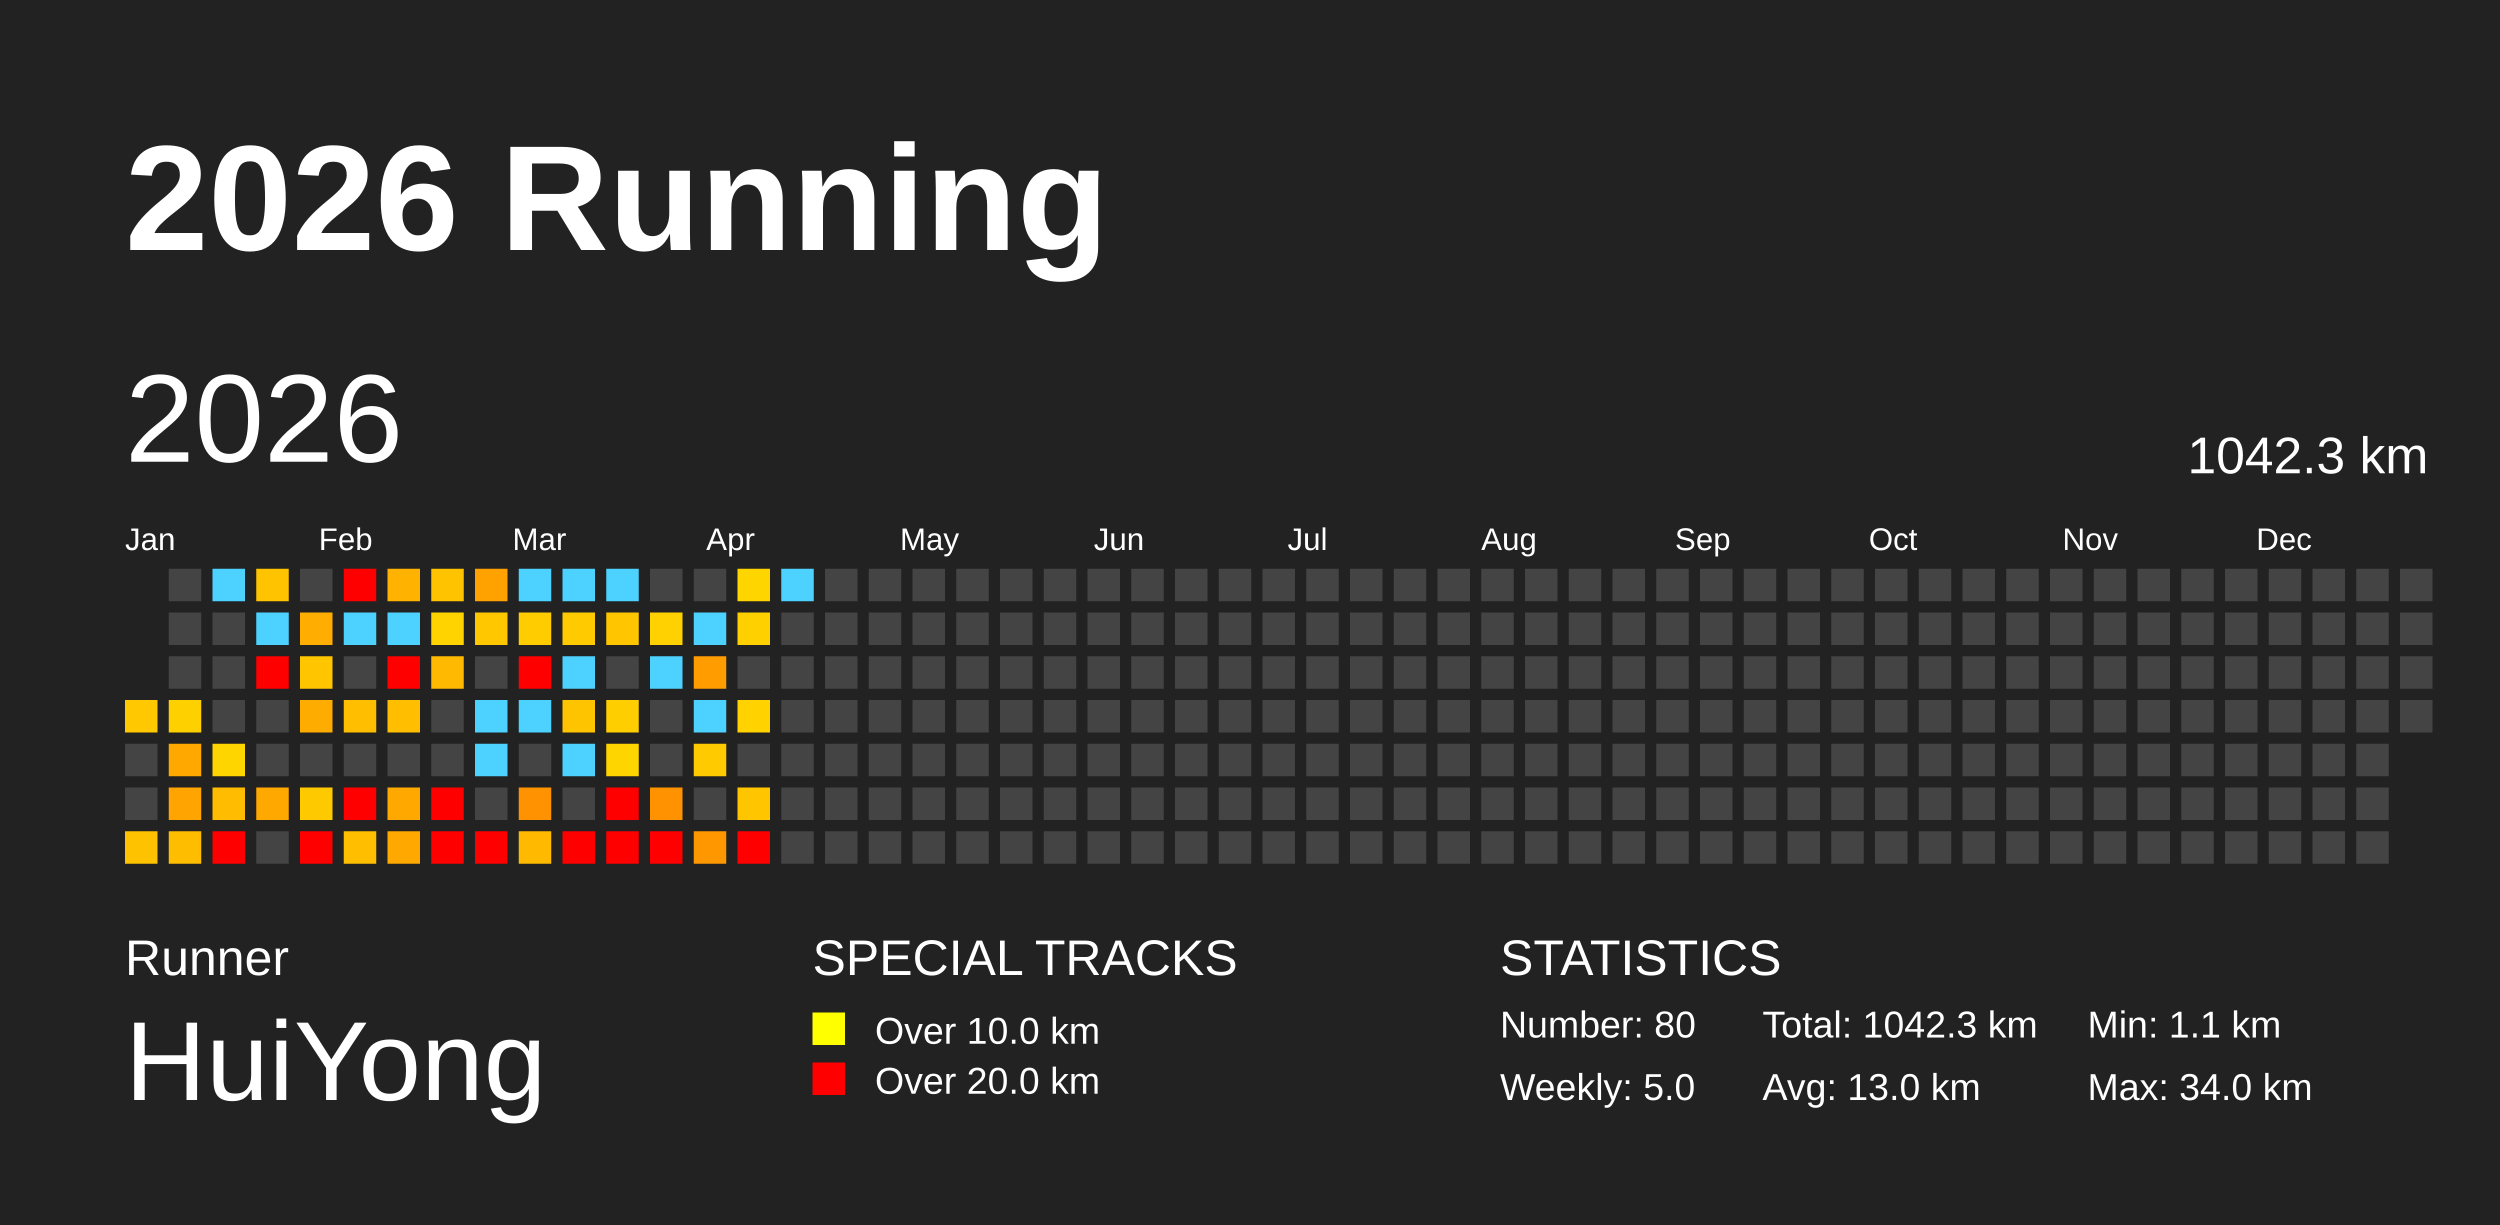
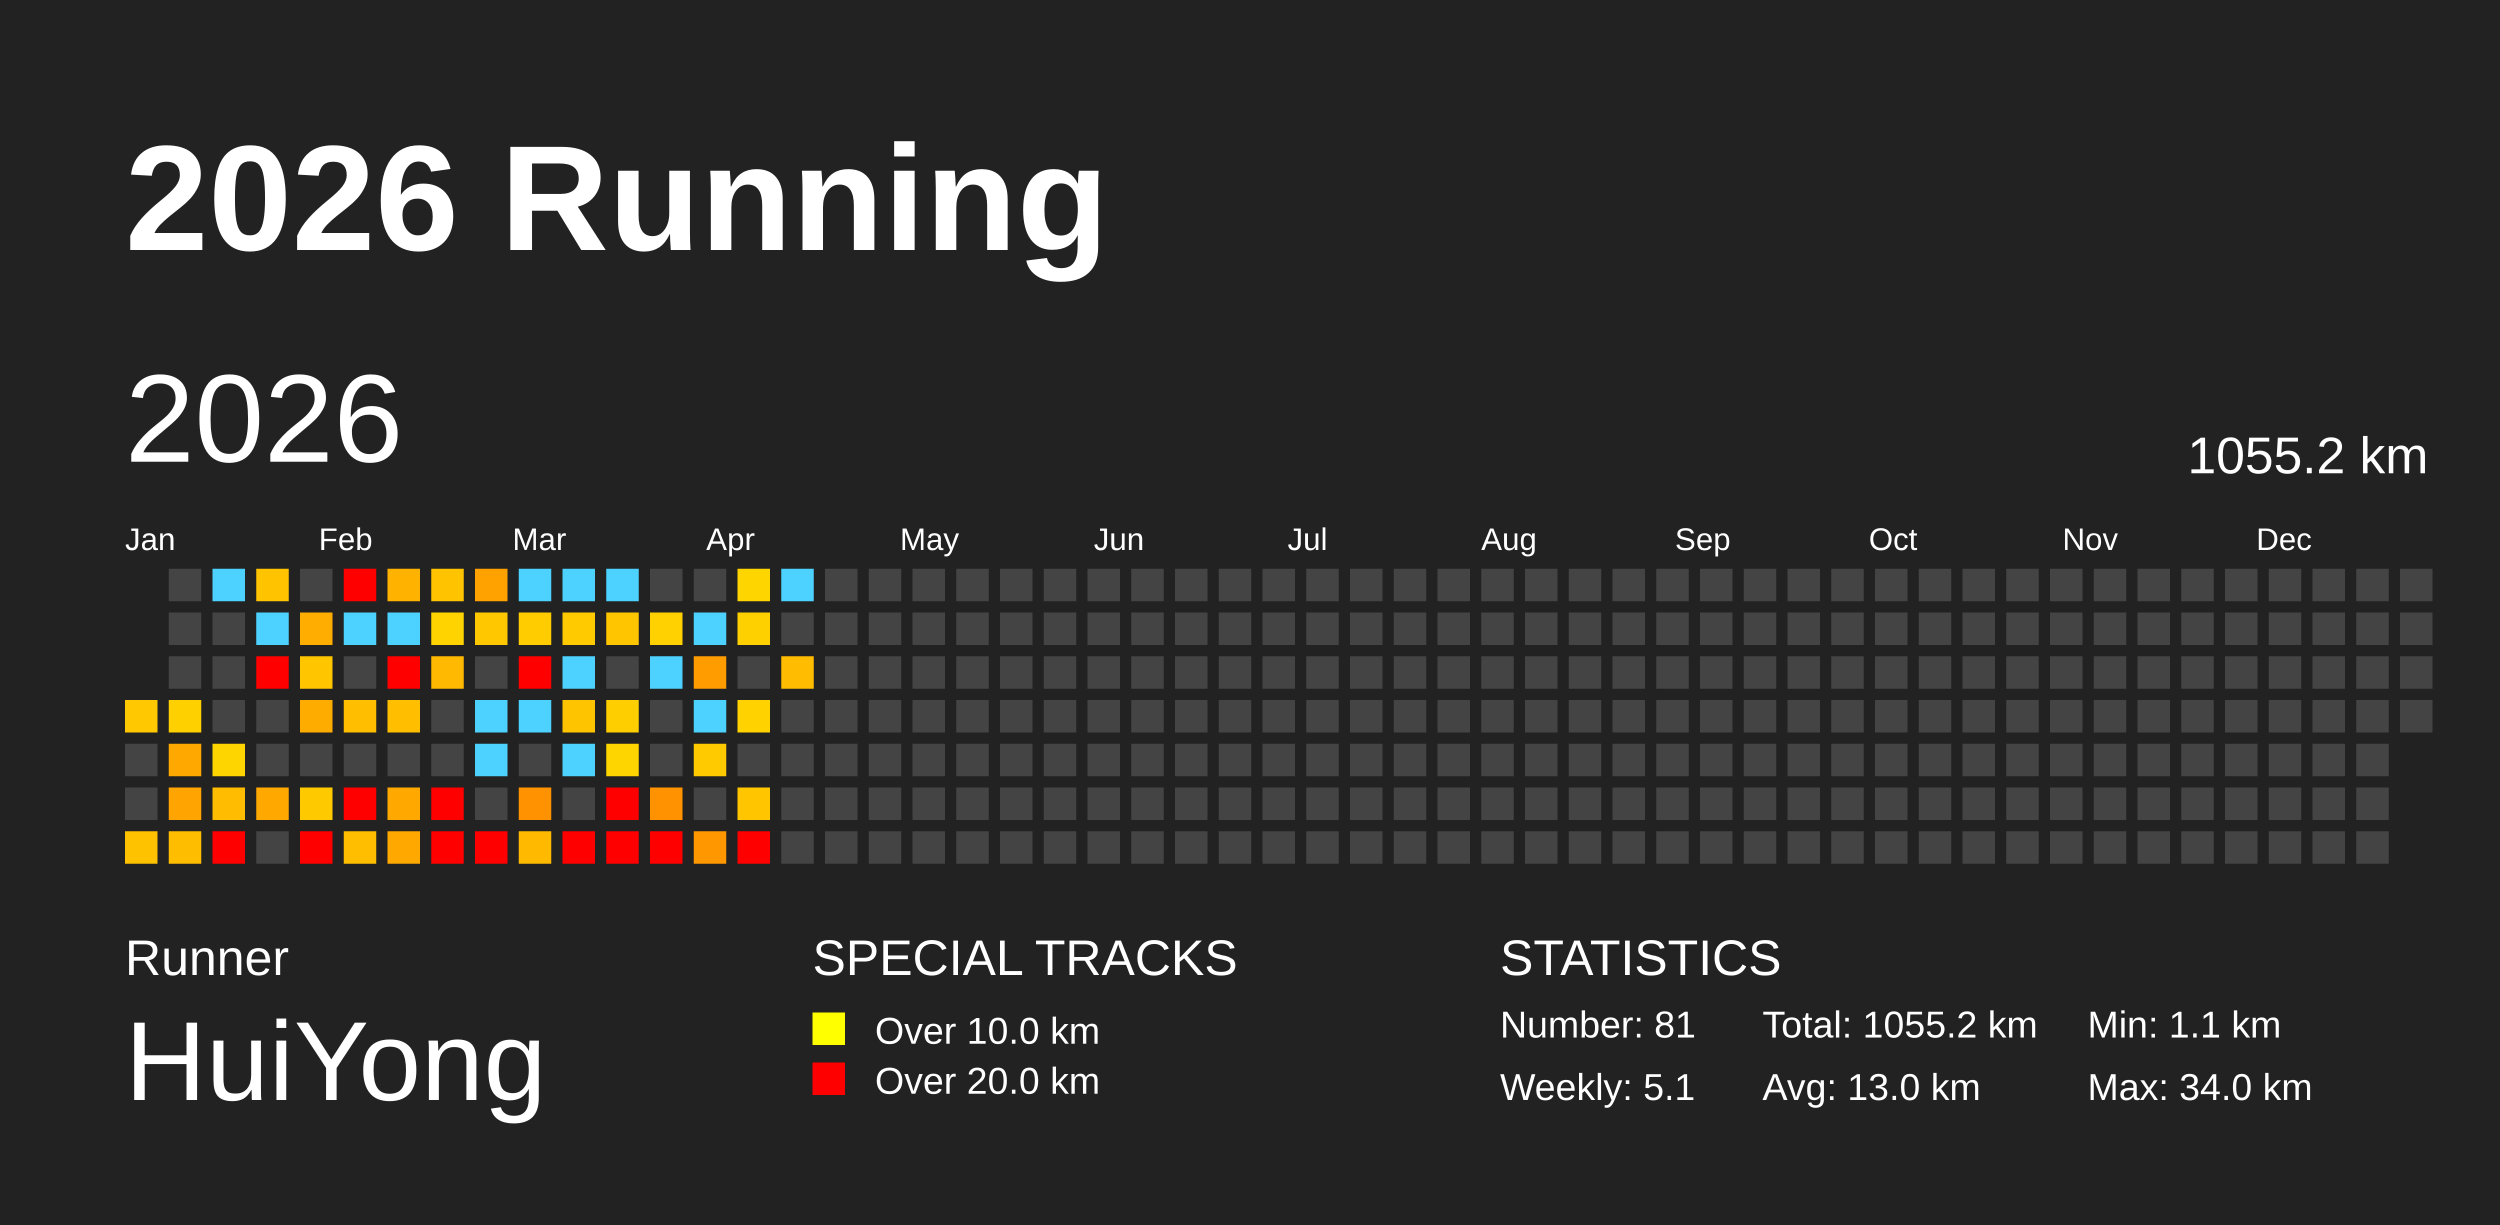
<svg xmlns="http://www.w3.org/2000/svg" baseProfile="full" height="98mm" version="1.1" viewBox="0,0,200,98" width="200mm">
  <defs />
  <rect fill="#222222" height="98" width="200" x="0" y="0" />
  <text fill="#FFFFFF" style="font-size:12px; font-family:Arial; font-weight:bold;" x="10" y="20">2026 Running</text>
  <text fill="#FFFFFF" style="font-size:4px; font-family:Arial" x="10" y="78">Runner</text>
  <text fill="#FFFFFF" style="font-size:9px; font-family:Arial" x="10" y="88">HuiYong</text>
  <text fill="#FFFFFF" style="font-size:4px; font-family:Arial" x="65" y="78">SPECIAL TRACKS</text>
  <rect fill="yellow" height="2.6" width="2.6" x="65" y="81" />
  <text fill="#FFFFFF" style="font-size:3px; font-family:Arial" x="70" y="83.5">Over 10.0 km</text>
  <rect fill="red" height="2.6" width="2.6" x="65" y="85" />
  <text fill="#FFFFFF" style="font-size:3px; font-family:Arial" x="70" y="87.5">Over 20.0 km</text>
  <text fill="#FFFFFF" style="font-size:4px; font-family:Arial" x="120" y="78">STATISTICS</text>
-   <text fill="#FFFFFF" style="font-size:3px; font-family:Arial" x="120" y="83">Number: 80</text>
-   <text fill="#FFFFFF" style="font-size:3px; font-family:Arial" x="120" y="88">Weekly: 5.0</text>
-   <text fill="#FFFFFF" style="font-size:3px; font-family:Arial" x="141" y="83">Total: 1042.3 km</text>
+   <text fill="#FFFFFF" style="font-size:3px; font-family:Arial" x="120" y="83">Number: 81</text>
+   <text fill="#FFFFFF" style="font-size:3px; font-family:Arial" x="120" y="88">Weekly: 5.1</text>
+   <text fill="#FFFFFF" style="font-size:3px; font-family:Arial" x="141" y="83">Total: 1055.2 km</text>
  <text fill="#FFFFFF" style="font-size:3px; font-family:Arial" x="141" y="88">Avg: 13.0 km</text>
  <text fill="#FFFFFF" style="font-size:3px; font-family:Arial" x="167" y="83">Min: 1.1 km</text>
  <text fill="#FFFFFF" style="font-size:3px; font-family:Arial" x="167" y="88">Max: 34.0 km</text>
  <text dominant-baseline="hanging" fill="#FFFFFF" style="font-size:10.0px; font-family:Arial;" x="10" y="30">2026</text>
-   <text dominant-baseline="hanging" fill="#FFFFFF" style="font-size:4.125px; font-family:Arial;" x="175" y="35">1042.3 km</text>
+   <text dominant-baseline="hanging" fill="#FFFFFF" style="font-size:4.125px; font-family:Arial;" x="175" y="35">1055.2 km</text>
  <text fill="#FFFFFF" style="font-size:2.5px; font-family:Arial" x="10.0" y="44">Jan</text>
  <text fill="#FFFFFF" style="font-size:2.5px; font-family:Arial" x="25.5" y="44">Feb</text>
  <text fill="#FFFFFF" style="font-size:2.5px; font-family:Arial" x="41.0" y="44">Mar</text>
  <text fill="#FFFFFF" style="font-size:2.5px; font-family:Arial" x="56.5" y="44">Apr</text>
  <text fill="#FFFFFF" style="font-size:2.5px; font-family:Arial" x="72.0" y="44">May</text>
  <text fill="#FFFFFF" style="font-size:2.5px; font-family:Arial" x="87.5" y="44">Jun</text>
  <text fill="#FFFFFF" style="font-size:2.5px; font-family:Arial" x="103.0" y="44">Jul</text>
  <text fill="#FFFFFF" style="font-size:2.5px; font-family:Arial" x="118.5" y="44">Aug</text>
  <text fill="#FFFFFF" style="font-size:2.5px; font-family:Arial" x="134.0" y="44">Sep</text>
  <text fill="#FFFFFF" style="font-size:2.5px; font-family:Arial" x="149.5" y="44">Oct</text>
  <text fill="#FFFFFF" style="font-size:2.5px; font-family:Arial" x="165.0" y="44">Nov</text>
  <text fill="#FFFFFF" style="font-size:2.5px; font-family:Arial" x="180.5" y="44">Dec</text>
  <rect fill="#ffc800" height="2.6" width="2.6" x="10.0" y="56.0" />
  <rect fill="#444444" height="2.6" width="2.6" x="10.0" y="59.5" />
  <rect fill="#444444" height="2.6" width="2.6" x="10.0" y="63.0" />
  <rect fill="#ffc200" height="2.6" width="2.6" x="10.0" y="66.5" />
  <rect fill="#444444" height="2.6" width="2.6" x="13.5" y="45.5" />
  <rect fill="#444444" height="2.6" width="2.6" x="13.5" y="49.0" />
  <rect fill="#444444" height="2.6" width="2.6" x="13.5" y="52.5" />
  <rect fill="#ffd000" height="2.6" width="2.6" x="13.5" y="56.0" />
  <rect fill="#ffa800" height="2.6" width="2.6" x="13.5" y="59.5" />
  <rect fill="#ffa400" height="2.6" width="2.6" x="13.5" y="63.0" />
  <rect fill="#ffbd00" height="2.6" width="2.6" x="13.5" y="66.5" />
  <rect fill="#4dd2ff" height="2.6" width="2.6" x="17.0" y="45.5" />
  <rect fill="#444444" height="2.6" width="2.6" x="17.0" y="49.0" />
  <rect fill="#444444" height="2.6" width="2.6" x="17.0" y="52.5" />
  <rect fill="#444444" height="2.6" width="2.6" x="17.0" y="56.0" />
  <rect fill="#ffd500" height="2.6" width="2.6" x="17.0" y="59.5" />
  <rect fill="#ffbc00" height="2.6" width="2.6" x="17.0" y="63.0" />
  <rect fill="red" height="2.6" width="2.6" x="17.0" y="66.5" />
  <rect fill="#ffc300" height="2.6" width="2.6" x="20.5" y="45.5" />
  <rect fill="#4dd2ff" height="2.6" width="2.6" x="20.5" y="49.0" />
  <rect fill="red" height="2.6" width="2.6" x="20.5" y="52.5" />
  <rect fill="#444444" height="2.6" width="2.6" x="20.5" y="56.0" />
  <rect fill="#444444" height="2.6" width="2.6" x="20.5" y="59.5" />
  <rect fill="#ffa800" height="2.6" width="2.6" x="20.5" y="63.0" />
  <rect fill="#444444" height="2.6" width="2.6" x="20.5" y="66.5" />
  <rect fill="#444444" height="2.6" width="2.6" x="24.0" y="45.5" />
  <rect fill="#ffad00" height="2.6" width="2.6" x="24.0" y="49.0" />
  <rect fill="#ffc600" height="2.6" width="2.6" x="24.0" y="52.5" />
  <rect fill="#ffac00" height="2.6" width="2.6" x="24.0" y="56.0" />
  <rect fill="#444444" height="2.6" width="2.6" x="24.0" y="59.5" />
  <rect fill="#ffc900" height="2.6" width="2.6" x="24.0" y="63.0" />
  <rect fill="red" height="2.6" width="2.6" x="24.0" y="66.5" />
  <rect fill="red" height="2.6" width="2.6" x="27.5" y="45.5" />
  <rect fill="#4dd2ff" height="2.6" width="2.6" x="27.5" y="49.0" />
  <rect fill="#444444" height="2.6" width="2.6" x="27.5" y="52.5" />
  <rect fill="#ffbe00" height="2.6" width="2.6" x="27.5" y="56.0" />
  <rect fill="#444444" height="2.6" width="2.6" x="27.5" y="59.5" />
  <rect fill="red" height="2.6" width="2.6" x="27.5" y="63.0" />
  <rect fill="#ffbf00" height="2.6" width="2.6" x="27.5" y="66.5" />
  <rect fill="#ffb200" height="2.6" width="2.6" x="31.0" y="45.5" />
  <rect fill="#4dd2ff" height="2.6" width="2.6" x="31.0" y="49.0" />
  <rect fill="red" height="2.6" width="2.6" x="31.0" y="52.5" />
  <rect fill="#ffbe00" height="2.6" width="2.6" x="31.0" y="56.0" />
  <rect fill="#444444" height="2.6" width="2.6" x="31.0" y="59.5" />
  <rect fill="#ffa900" height="2.6" width="2.6" x="31.0" y="63.0" />
  <rect fill="#ffa800" height="2.6" width="2.6" x="31.0" y="66.5" />
  <rect fill="#ffc300" height="2.6" width="2.6" x="34.5" y="45.5" />
  <rect fill="#ffd300" height="2.6" width="2.6" x="34.5" y="49.0" />
  <rect fill="#ffb900" height="2.6" width="2.6" x="34.5" y="52.5" />
  <rect fill="#444444" height="2.6" width="2.6" x="34.5" y="56.0" />
  <rect fill="#444444" height="2.6" width="2.6" x="34.5" y="59.5" />
  <rect fill="red" height="2.6" width="2.6" x="34.5" y="63.0" />
  <rect fill="red" height="2.6" width="2.6" x="34.5" y="66.5" />
  <rect fill="#ffa200" height="2.6" width="2.6" x="38.0" y="45.5" />
  <rect fill="#ffc700" height="2.6" width="2.6" x="38.0" y="49.0" />
  <rect fill="#444444" height="2.6" width="2.6" x="38.0" y="52.5" />
  <rect fill="#4dd2ff" height="2.6" width="2.6" x="38.0" y="56.0" />
  <rect fill="#4dd2ff" height="2.6" width="2.6" x="38.0" y="59.5" />
  <rect fill="#444444" height="2.6" width="2.6" x="38.0" y="63.0" />
  <rect fill="red" height="2.6" width="2.6" x="38.0" y="66.5" />
  <rect fill="#4dd2ff" height="2.6" width="2.6" x="41.5" y="45.5" />
  <rect fill="#ffcc00" height="2.6" width="2.6" x="41.5" y="49.0" />
  <rect fill="red" height="2.6" width="2.6" x="41.5" y="52.5" />
  <rect fill="#4dd2ff" height="2.6" width="2.6" x="41.5" y="56.0" />
  <rect fill="#444444" height="2.6" width="2.6" x="41.5" y="59.5" />
  <rect fill="#ff9200" height="2.6" width="2.6" x="41.5" y="63.0" />
  <rect fill="#ffba00" height="2.6" width="2.6" x="41.5" y="66.5" />
  <rect fill="#4dd2ff" height="2.6" width="2.6" x="45.0" y="45.5" />
  <rect fill="#ffcb00" height="2.6" width="2.6" x="45.0" y="49.0" />
  <rect fill="#4dd2ff" height="2.6" width="2.6" x="45.0" y="52.5" />
  <rect fill="#ffc400" height="2.6" width="2.6" x="45.0" y="56.0" />
  <rect fill="#4dd2ff" height="2.6" width="2.6" x="45.0" y="59.5" />
  <rect fill="#444444" height="2.6" width="2.6" x="45.0" y="63.0" />
  <rect fill="red" height="2.6" width="2.6" x="45.0" y="66.5" />
  <rect fill="#4dd2ff" height="2.6" width="2.6" x="48.5" y="45.5" />
  <rect fill="#ffc600" height="2.6" width="2.6" x="48.5" y="49.0" />
  <rect fill="#444444" height="2.6" width="2.6" x="48.5" y="52.5" />
  <rect fill="#ffce00" height="2.6" width="2.6" x="48.5" y="56.0" />
  <rect fill="#ffd500" height="2.6" width="2.6" x="48.5" y="59.5" />
  <rect fill="red" height="2.6" width="2.6" x="48.5" y="63.0" />
  <rect fill="red" height="2.6" width="2.6" x="48.5" y="66.5" />
  <rect fill="#444444" height="2.6" width="2.6" x="52.0" y="45.5" />
  <rect fill="#ffd100" height="2.6" width="2.6" x="52.0" y="49.0" />
  <rect fill="#4dd2ff" height="2.6" width="2.6" x="52.0" y="52.5" />
  <rect fill="#444444" height="2.6" width="2.6" x="52.0" y="56.0" />
  <rect fill="#444444" height="2.6" width="2.6" x="52.0" y="59.5" />
  <rect fill="#ff9200" height="2.6" width="2.6" x="52.0" y="63.0" />
  <rect fill="red" height="2.6" width="2.6" x="52.0" y="66.5" />
  <rect fill="#444444" height="2.6" width="2.6" x="55.5" y="45.5" />
  <rect fill="#4dd2ff" height="2.6" width="2.6" x="55.5" y="49.0" />
  <rect fill="#ff9d00" height="2.6" width="2.6" x="55.5" y="52.5" />
  <rect fill="#4dd2ff" height="2.6" width="2.6" x="55.5" y="56.0" />
  <rect fill="#ffcb00" height="2.6" width="2.6" x="55.5" y="59.5" />
  <rect fill="#444444" height="2.6" width="2.6" x="55.5" y="63.0" />
  <rect fill="#ff9700" height="2.6" width="2.6" x="55.5" y="66.5" />
  <rect fill="#ffd500" height="2.6" width="2.6" x="59.0" y="45.5" />
  <rect fill="#ffd000" height="2.6" width="2.6" x="59.0" y="49.0" />
  <rect fill="#444444" height="2.6" width="2.6" x="59.0" y="52.5" />
  <rect fill="#ffd200" height="2.6" width="2.6" x="59.0" y="56.0" />
  <rect fill="#444444" height="2.6" width="2.6" x="59.0" y="59.5" />
  <rect fill="#ffc600" height="2.6" width="2.6" x="59.0" y="63.0" />
  <rect fill="red" height="2.6" width="2.6" x="59.0" y="66.5" />
  <rect fill="#4dd2ff" height="2.6" width="2.6" x="62.5" y="45.5" />
  <rect fill="#444444" height="2.6" width="2.6" x="62.5" y="49.0" />
-   <rect fill="#444444" height="2.6" width="2.6" x="62.5" y="52.5" />
+   <rect fill="#ffbc00" height="2.6" width="2.6" x="62.5" y="52.5" />
  <rect fill="#444444" height="2.6" width="2.6" x="62.5" y="56.0" />
  <rect fill="#444444" height="2.6" width="2.6" x="62.5" y="59.5" />
  <rect fill="#444444" height="2.6" width="2.6" x="62.5" y="63.0" />
  <rect fill="#444444" height="2.6" width="2.6" x="62.5" y="66.5" />
  <rect fill="#444444" height="2.6" width="2.6" x="66.0" y="45.5" />
  <rect fill="#444444" height="2.6" width="2.6" x="66.0" y="49.0" />
  <rect fill="#444444" height="2.6" width="2.6" x="66.0" y="52.5" />
  <rect fill="#444444" height="2.6" width="2.6" x="66.0" y="56.0" />
  <rect fill="#444444" height="2.6" width="2.6" x="66.0" y="59.5" />
  <rect fill="#444444" height="2.6" width="2.6" x="66.0" y="63.0" />
  <rect fill="#444444" height="2.6" width="2.6" x="66.0" y="66.5" />
  <rect fill="#444444" height="2.6" width="2.6" x="69.5" y="45.5" />
  <rect fill="#444444" height="2.6" width="2.6" x="69.5" y="49.0" />
  <rect fill="#444444" height="2.6" width="2.6" x="69.5" y="52.5" />
  <rect fill="#444444" height="2.6" width="2.6" x="69.5" y="56.0" />
  <rect fill="#444444" height="2.6" width="2.6" x="69.5" y="59.5" />
  <rect fill="#444444" height="2.6" width="2.6" x="69.5" y="63.0" />
  <rect fill="#444444" height="2.6" width="2.6" x="69.5" y="66.5" />
  <rect fill="#444444" height="2.6" width="2.6" x="73.0" y="45.5" />
  <rect fill="#444444" height="2.6" width="2.6" x="73.0" y="49.0" />
  <rect fill="#444444" height="2.6" width="2.6" x="73.0" y="52.5" />
  <rect fill="#444444" height="2.6" width="2.6" x="73.0" y="56.0" />
  <rect fill="#444444" height="2.6" width="2.6" x="73.0" y="59.5" />
  <rect fill="#444444" height="2.6" width="2.6" x="73.0" y="63.0" />
  <rect fill="#444444" height="2.6" width="2.6" x="73.0" y="66.5" />
  <rect fill="#444444" height="2.6" width="2.6" x="76.5" y="45.5" />
  <rect fill="#444444" height="2.6" width="2.6" x="76.5" y="49.0" />
  <rect fill="#444444" height="2.6" width="2.6" x="76.5" y="52.5" />
  <rect fill="#444444" height="2.6" width="2.6" x="76.5" y="56.0" />
  <rect fill="#444444" height="2.6" width="2.6" x="76.5" y="59.5" />
  <rect fill="#444444" height="2.6" width="2.6" x="76.5" y="63.0" />
  <rect fill="#444444" height="2.6" width="2.6" x="76.5" y="66.5" />
  <rect fill="#444444" height="2.6" width="2.6" x="80.0" y="45.5" />
  <rect fill="#444444" height="2.6" width="2.6" x="80.0" y="49.0" />
  <rect fill="#444444" height="2.6" width="2.6" x="80.0" y="52.5" />
  <rect fill="#444444" height="2.6" width="2.6" x="80.0" y="56.0" />
  <rect fill="#444444" height="2.6" width="2.6" x="80.0" y="59.5" />
  <rect fill="#444444" height="2.6" width="2.6" x="80.0" y="63.0" />
  <rect fill="#444444" height="2.6" width="2.6" x="80.0" y="66.5" />
  <rect fill="#444444" height="2.6" width="2.6" x="83.5" y="45.5" />
  <rect fill="#444444" height="2.6" width="2.6" x="83.5" y="49.0" />
  <rect fill="#444444" height="2.6" width="2.6" x="83.5" y="52.5" />
  <rect fill="#444444" height="2.6" width="2.6" x="83.5" y="56.0" />
  <rect fill="#444444" height="2.6" width="2.6" x="83.5" y="59.5" />
  <rect fill="#444444" height="2.6" width="2.6" x="83.5" y="63.0" />
  <rect fill="#444444" height="2.6" width="2.6" x="83.5" y="66.5" />
  <rect fill="#444444" height="2.6" width="2.6" x="87.0" y="45.5" />
  <rect fill="#444444" height="2.6" width="2.6" x="87.0" y="49.0" />
  <rect fill="#444444" height="2.6" width="2.6" x="87.0" y="52.5" />
  <rect fill="#444444" height="2.6" width="2.6" x="87.0" y="56.0" />
  <rect fill="#444444" height="2.6" width="2.6" x="87.0" y="59.5" />
  <rect fill="#444444" height="2.6" width="2.6" x="87.0" y="63.0" />
  <rect fill="#444444" height="2.6" width="2.6" x="87.0" y="66.5" />
  <rect fill="#444444" height="2.6" width="2.6" x="90.5" y="45.5" />
  <rect fill="#444444" height="2.6" width="2.6" x="90.5" y="49.0" />
  <rect fill="#444444" height="2.6" width="2.6" x="90.5" y="52.5" />
  <rect fill="#444444" height="2.6" width="2.6" x="90.5" y="56.0" />
  <rect fill="#444444" height="2.6" width="2.6" x="90.5" y="59.5" />
  <rect fill="#444444" height="2.6" width="2.6" x="90.5" y="63.0" />
  <rect fill="#444444" height="2.6" width="2.6" x="90.5" y="66.5" />
  <rect fill="#444444" height="2.6" width="2.6" x="94.0" y="45.5" />
  <rect fill="#444444" height="2.6" width="2.6" x="94.0" y="49.0" />
  <rect fill="#444444" height="2.6" width="2.6" x="94.0" y="52.5" />
  <rect fill="#444444" height="2.6" width="2.6" x="94.0" y="56.0" />
  <rect fill="#444444" height="2.6" width="2.6" x="94.0" y="59.5" />
  <rect fill="#444444" height="2.6" width="2.6" x="94.0" y="63.0" />
  <rect fill="#444444" height="2.6" width="2.6" x="94.0" y="66.5" />
  <rect fill="#444444" height="2.6" width="2.6" x="97.5" y="45.5" />
  <rect fill="#444444" height="2.6" width="2.6" x="97.5" y="49.0" />
  <rect fill="#444444" height="2.6" width="2.6" x="97.5" y="52.5" />
  <rect fill="#444444" height="2.6" width="2.6" x="97.5" y="56.0" />
  <rect fill="#444444" height="2.6" width="2.6" x="97.5" y="59.5" />
  <rect fill="#444444" height="2.6" width="2.6" x="97.5" y="63.0" />
  <rect fill="#444444" height="2.6" width="2.6" x="97.5" y="66.5" />
  <rect fill="#444444" height="2.6" width="2.6" x="101.0" y="45.5" />
  <rect fill="#444444" height="2.6" width="2.6" x="101.0" y="49.0" />
  <rect fill="#444444" height="2.6" width="2.6" x="101.0" y="52.5" />
  <rect fill="#444444" height="2.6" width="2.6" x="101.0" y="56.0" />
  <rect fill="#444444" height="2.6" width="2.6" x="101.0" y="59.5" />
  <rect fill="#444444" height="2.6" width="2.6" x="101.0" y="63.0" />
  <rect fill="#444444" height="2.6" width="2.6" x="101.0" y="66.5" />
  <rect fill="#444444" height="2.6" width="2.6" x="104.5" y="45.5" />
  <rect fill="#444444" height="2.6" width="2.6" x="104.5" y="49.0" />
  <rect fill="#444444" height="2.6" width="2.6" x="104.5" y="52.5" />
  <rect fill="#444444" height="2.6" width="2.6" x="104.5" y="56.0" />
  <rect fill="#444444" height="2.6" width="2.6" x="104.5" y="59.5" />
  <rect fill="#444444" height="2.6" width="2.6" x="104.5" y="63.0" />
  <rect fill="#444444" height="2.6" width="2.6" x="104.5" y="66.5" />
  <rect fill="#444444" height="2.6" width="2.6" x="108.0" y="45.5" />
  <rect fill="#444444" height="2.6" width="2.6" x="108.0" y="49.0" />
  <rect fill="#444444" height="2.6" width="2.6" x="108.0" y="52.5" />
  <rect fill="#444444" height="2.6" width="2.6" x="108.0" y="56.0" />
  <rect fill="#444444" height="2.6" width="2.6" x="108.0" y="59.5" />
  <rect fill="#444444" height="2.6" width="2.6" x="108.0" y="63.0" />
  <rect fill="#444444" height="2.6" width="2.6" x="108.0" y="66.5" />
  <rect fill="#444444" height="2.6" width="2.6" x="111.5" y="45.5" />
  <rect fill="#444444" height="2.6" width="2.6" x="111.5" y="49.0" />
  <rect fill="#444444" height="2.6" width="2.6" x="111.5" y="52.5" />
  <rect fill="#444444" height="2.6" width="2.6" x="111.5" y="56.0" />
  <rect fill="#444444" height="2.6" width="2.6" x="111.5" y="59.5" />
  <rect fill="#444444" height="2.6" width="2.6" x="111.5" y="63.0" />
  <rect fill="#444444" height="2.6" width="2.6" x="111.5" y="66.5" />
  <rect fill="#444444" height="2.6" width="2.6" x="115.0" y="45.5" />
  <rect fill="#444444" height="2.6" width="2.6" x="115.0" y="49.0" />
  <rect fill="#444444" height="2.6" width="2.6" x="115.0" y="52.5" />
  <rect fill="#444444" height="2.6" width="2.6" x="115.0" y="56.0" />
  <rect fill="#444444" height="2.6" width="2.6" x="115.0" y="59.5" />
  <rect fill="#444444" height="2.6" width="2.6" x="115.0" y="63.0" />
  <rect fill="#444444" height="2.6" width="2.6" x="115.0" y="66.5" />
  <rect fill="#444444" height="2.6" width="2.6" x="118.5" y="45.5" />
  <rect fill="#444444" height="2.6" width="2.6" x="118.5" y="49.0" />
  <rect fill="#444444" height="2.6" width="2.6" x="118.5" y="52.5" />
  <rect fill="#444444" height="2.6" width="2.6" x="118.5" y="56.0" />
  <rect fill="#444444" height="2.6" width="2.6" x="118.5" y="59.5" />
  <rect fill="#444444" height="2.6" width="2.6" x="118.5" y="63.0" />
  <rect fill="#444444" height="2.6" width="2.6" x="118.5" y="66.5" />
  <rect fill="#444444" height="2.6" width="2.6" x="122.0" y="45.5" />
  <rect fill="#444444" height="2.6" width="2.6" x="122.0" y="49.0" />
  <rect fill="#444444" height="2.6" width="2.6" x="122.0" y="52.5" />
  <rect fill="#444444" height="2.6" width="2.6" x="122.0" y="56.0" />
  <rect fill="#444444" height="2.6" width="2.6" x="122.0" y="59.5" />
  <rect fill="#444444" height="2.6" width="2.6" x="122.0" y="63.0" />
  <rect fill="#444444" height="2.6" width="2.6" x="122.0" y="66.5" />
  <rect fill="#444444" height="2.6" width="2.6" x="125.5" y="45.5" />
  <rect fill="#444444" height="2.6" width="2.6" x="125.5" y="49.0" />
  <rect fill="#444444" height="2.6" width="2.6" x="125.5" y="52.5" />
  <rect fill="#444444" height="2.6" width="2.6" x="125.5" y="56.0" />
  <rect fill="#444444" height="2.6" width="2.6" x="125.5" y="59.5" />
  <rect fill="#444444" height="2.6" width="2.6" x="125.5" y="63.0" />
  <rect fill="#444444" height="2.6" width="2.6" x="125.5" y="66.5" />
  <rect fill="#444444" height="2.6" width="2.6" x="129.0" y="45.5" />
  <rect fill="#444444" height="2.6" width="2.6" x="129.0" y="49.0" />
  <rect fill="#444444" height="2.6" width="2.6" x="129.0" y="52.5" />
  <rect fill="#444444" height="2.6" width="2.6" x="129.0" y="56.0" />
  <rect fill="#444444" height="2.6" width="2.6" x="129.0" y="59.5" />
  <rect fill="#444444" height="2.6" width="2.6" x="129.0" y="63.0" />
  <rect fill="#444444" height="2.6" width="2.6" x="129.0" y="66.5" />
  <rect fill="#444444" height="2.6" width="2.6" x="132.5" y="45.5" />
  <rect fill="#444444" height="2.6" width="2.6" x="132.5" y="49.0" />
  <rect fill="#444444" height="2.6" width="2.6" x="132.5" y="52.5" />
  <rect fill="#444444" height="2.6" width="2.6" x="132.5" y="56.0" />
  <rect fill="#444444" height="2.6" width="2.6" x="132.5" y="59.5" />
  <rect fill="#444444" height="2.6" width="2.6" x="132.5" y="63.0" />
  <rect fill="#444444" height="2.6" width="2.6" x="132.5" y="66.5" />
  <rect fill="#444444" height="2.6" width="2.6" x="136.0" y="45.5" />
  <rect fill="#444444" height="2.6" width="2.6" x="136.0" y="49.0" />
  <rect fill="#444444" height="2.6" width="2.6" x="136.0" y="52.5" />
  <rect fill="#444444" height="2.6" width="2.6" x="136.0" y="56.0" />
  <rect fill="#444444" height="2.6" width="2.6" x="136.0" y="59.5" />
  <rect fill="#444444" height="2.6" width="2.6" x="136.0" y="63.0" />
  <rect fill="#444444" height="2.6" width="2.6" x="136.0" y="66.5" />
  <rect fill="#444444" height="2.6" width="2.6" x="139.5" y="45.5" />
  <rect fill="#444444" height="2.6" width="2.6" x="139.5" y="49.0" />
  <rect fill="#444444" height="2.6" width="2.6" x="139.5" y="52.5" />
  <rect fill="#444444" height="2.6" width="2.6" x="139.5" y="56.0" />
  <rect fill="#444444" height="2.6" width="2.6" x="139.5" y="59.5" />
  <rect fill="#444444" height="2.6" width="2.6" x="139.5" y="63.0" />
  <rect fill="#444444" height="2.6" width="2.6" x="139.5" y="66.5" />
  <rect fill="#444444" height="2.6" width="2.6" x="143.0" y="45.5" />
  <rect fill="#444444" height="2.6" width="2.6" x="143.0" y="49.0" />
  <rect fill="#444444" height="2.6" width="2.6" x="143.0" y="52.5" />
  <rect fill="#444444" height="2.6" width="2.6" x="143.0" y="56.0" />
  <rect fill="#444444" height="2.6" width="2.6" x="143.0" y="59.5" />
  <rect fill="#444444" height="2.6" width="2.6" x="143.0" y="63.0" />
  <rect fill="#444444" height="2.6" width="2.6" x="143.0" y="66.5" />
  <rect fill="#444444" height="2.6" width="2.6" x="146.5" y="45.5" />
  <rect fill="#444444" height="2.6" width="2.6" x="146.5" y="49.0" />
  <rect fill="#444444" height="2.6" width="2.6" x="146.5" y="52.5" />
  <rect fill="#444444" height="2.6" width="2.6" x="146.5" y="56.0" />
  <rect fill="#444444" height="2.6" width="2.6" x="146.5" y="59.5" />
  <rect fill="#444444" height="2.6" width="2.6" x="146.5" y="63.0" />
  <rect fill="#444444" height="2.6" width="2.6" x="146.5" y="66.5" />
  <rect fill="#444444" height="2.6" width="2.6" x="150.0" y="45.5" />
  <rect fill="#444444" height="2.6" width="2.6" x="150.0" y="49.0" />
  <rect fill="#444444" height="2.6" width="2.6" x="150.0" y="52.5" />
  <rect fill="#444444" height="2.6" width="2.6" x="150.0" y="56.0" />
  <rect fill="#444444" height="2.6" width="2.6" x="150.0" y="59.5" />
  <rect fill="#444444" height="2.6" width="2.6" x="150.0" y="63.0" />
  <rect fill="#444444" height="2.6" width="2.6" x="150.0" y="66.5" />
  <rect fill="#444444" height="2.6" width="2.6" x="153.5" y="45.5" />
  <rect fill="#444444" height="2.6" width="2.6" x="153.5" y="49.0" />
  <rect fill="#444444" height="2.6" width="2.6" x="153.5" y="52.5" />
  <rect fill="#444444" height="2.6" width="2.6" x="153.5" y="56.0" />
  <rect fill="#444444" height="2.6" width="2.6" x="153.5" y="59.5" />
  <rect fill="#444444" height="2.6" width="2.6" x="153.5" y="63.0" />
  <rect fill="#444444" height="2.6" width="2.6" x="153.5" y="66.5" />
  <rect fill="#444444" height="2.6" width="2.6" x="157.0" y="45.5" />
  <rect fill="#444444" height="2.6" width="2.6" x="157.0" y="49.0" />
  <rect fill="#444444" height="2.6" width="2.6" x="157.0" y="52.5" />
  <rect fill="#444444" height="2.6" width="2.6" x="157.0" y="56.0" />
  <rect fill="#444444" height="2.6" width="2.6" x="157.0" y="59.5" />
  <rect fill="#444444" height="2.6" width="2.6" x="157.0" y="63.0" />
  <rect fill="#444444" height="2.6" width="2.6" x="157.0" y="66.5" />
  <rect fill="#444444" height="2.6" width="2.6" x="160.5" y="45.5" />
  <rect fill="#444444" height="2.6" width="2.6" x="160.5" y="49.0" />
  <rect fill="#444444" height="2.6" width="2.6" x="160.5" y="52.5" />
  <rect fill="#444444" height="2.6" width="2.6" x="160.5" y="56.0" />
  <rect fill="#444444" height="2.6" width="2.6" x="160.5" y="59.5" />
  <rect fill="#444444" height="2.6" width="2.6" x="160.5" y="63.0" />
  <rect fill="#444444" height="2.6" width="2.6" x="160.5" y="66.5" />
  <rect fill="#444444" height="2.6" width="2.6" x="164.0" y="45.5" />
  <rect fill="#444444" height="2.6" width="2.6" x="164.0" y="49.0" />
  <rect fill="#444444" height="2.6" width="2.6" x="164.0" y="52.5" />
  <rect fill="#444444" height="2.6" width="2.6" x="164.0" y="56.0" />
  <rect fill="#444444" height="2.6" width="2.6" x="164.0" y="59.5" />
  <rect fill="#444444" height="2.6" width="2.6" x="164.0" y="63.0" />
  <rect fill="#444444" height="2.6" width="2.6" x="164.0" y="66.5" />
  <rect fill="#444444" height="2.6" width="2.6" x="167.5" y="45.5" />
  <rect fill="#444444" height="2.6" width="2.6" x="167.5" y="49.0" />
  <rect fill="#444444" height="2.6" width="2.6" x="167.5" y="52.5" />
  <rect fill="#444444" height="2.6" width="2.6" x="167.5" y="56.0" />
  <rect fill="#444444" height="2.6" width="2.6" x="167.5" y="59.5" />
  <rect fill="#444444" height="2.6" width="2.6" x="167.5" y="63.0" />
  <rect fill="#444444" height="2.6" width="2.6" x="167.5" y="66.5" />
  <rect fill="#444444" height="2.6" width="2.6" x="171.0" y="45.5" />
  <rect fill="#444444" height="2.6" width="2.6" x="171.0" y="49.0" />
  <rect fill="#444444" height="2.6" width="2.6" x="171.0" y="52.5" />
  <rect fill="#444444" height="2.6" width="2.6" x="171.0" y="56.0" />
  <rect fill="#444444" height="2.6" width="2.6" x="171.0" y="59.5" />
  <rect fill="#444444" height="2.6" width="2.6" x="171.0" y="63.0" />
  <rect fill="#444444" height="2.6" width="2.6" x="171.0" y="66.5" />
  <rect fill="#444444" height="2.6" width="2.6" x="174.5" y="45.5" />
  <rect fill="#444444" height="2.6" width="2.6" x="174.5" y="49.0" />
  <rect fill="#444444" height="2.6" width="2.6" x="174.5" y="52.5" />
  <rect fill="#444444" height="2.6" width="2.6" x="174.5" y="56.0" />
  <rect fill="#444444" height="2.6" width="2.6" x="174.5" y="59.5" />
  <rect fill="#444444" height="2.6" width="2.6" x="174.5" y="63.0" />
  <rect fill="#444444" height="2.6" width="2.6" x="174.5" y="66.5" />
  <rect fill="#444444" height="2.6" width="2.6" x="178.0" y="45.5" />
  <rect fill="#444444" height="2.6" width="2.6" x="178.0" y="49.0" />
  <rect fill="#444444" height="2.6" width="2.6" x="178.0" y="52.5" />
  <rect fill="#444444" height="2.6" width="2.6" x="178.0" y="56.0" />
  <rect fill="#444444" height="2.6" width="2.6" x="178.0" y="59.5" />
  <rect fill="#444444" height="2.6" width="2.6" x="178.0" y="63.0" />
  <rect fill="#444444" height="2.6" width="2.6" x="178.0" y="66.5" />
  <rect fill="#444444" height="2.6" width="2.6" x="181.5" y="45.5" />
  <rect fill="#444444" height="2.6" width="2.6" x="181.5" y="49.0" />
  <rect fill="#444444" height="2.6" width="2.6" x="181.5" y="52.5" />
  <rect fill="#444444" height="2.6" width="2.6" x="181.5" y="56.0" />
  <rect fill="#444444" height="2.6" width="2.6" x="181.5" y="59.5" />
  <rect fill="#444444" height="2.6" width="2.6" x="181.5" y="63.0" />
  <rect fill="#444444" height="2.6" width="2.6" x="181.5" y="66.5" />
  <rect fill="#444444" height="2.6" width="2.6" x="185.0" y="45.5" />
  <rect fill="#444444" height="2.6" width="2.6" x="185.0" y="49.0" />
  <rect fill="#444444" height="2.6" width="2.6" x="185.0" y="52.5" />
  <rect fill="#444444" height="2.6" width="2.6" x="185.0" y="56.0" />
  <rect fill="#444444" height="2.6" width="2.6" x="185.0" y="59.5" />
  <rect fill="#444444" height="2.6" width="2.6" x="185.0" y="63.0" />
  <rect fill="#444444" height="2.6" width="2.6" x="185.0" y="66.5" />
  <rect fill="#444444" height="2.6" width="2.6" x="188.5" y="45.5" />
  <rect fill="#444444" height="2.6" width="2.6" x="188.5" y="49.0" />
  <rect fill="#444444" height="2.6" width="2.6" x="188.5" y="52.5" />
  <rect fill="#444444" height="2.6" width="2.6" x="188.5" y="56.0" />
  <rect fill="#444444" height="2.6" width="2.6" x="188.5" y="59.5" />
  <rect fill="#444444" height="2.6" width="2.6" x="188.5" y="63.0" />
  <rect fill="#444444" height="2.6" width="2.6" x="188.5" y="66.5" />
  <rect fill="#444444" height="2.6" width="2.6" x="192.0" y="45.5" />
  <rect fill="#444444" height="2.6" width="2.6" x="192.0" y="49.0" />
  <rect fill="#444444" height="2.6" width="2.6" x="192.0" y="52.5" />
  <rect fill="#444444" height="2.6" width="2.6" x="192.0" y="56.0" />
</svg>
